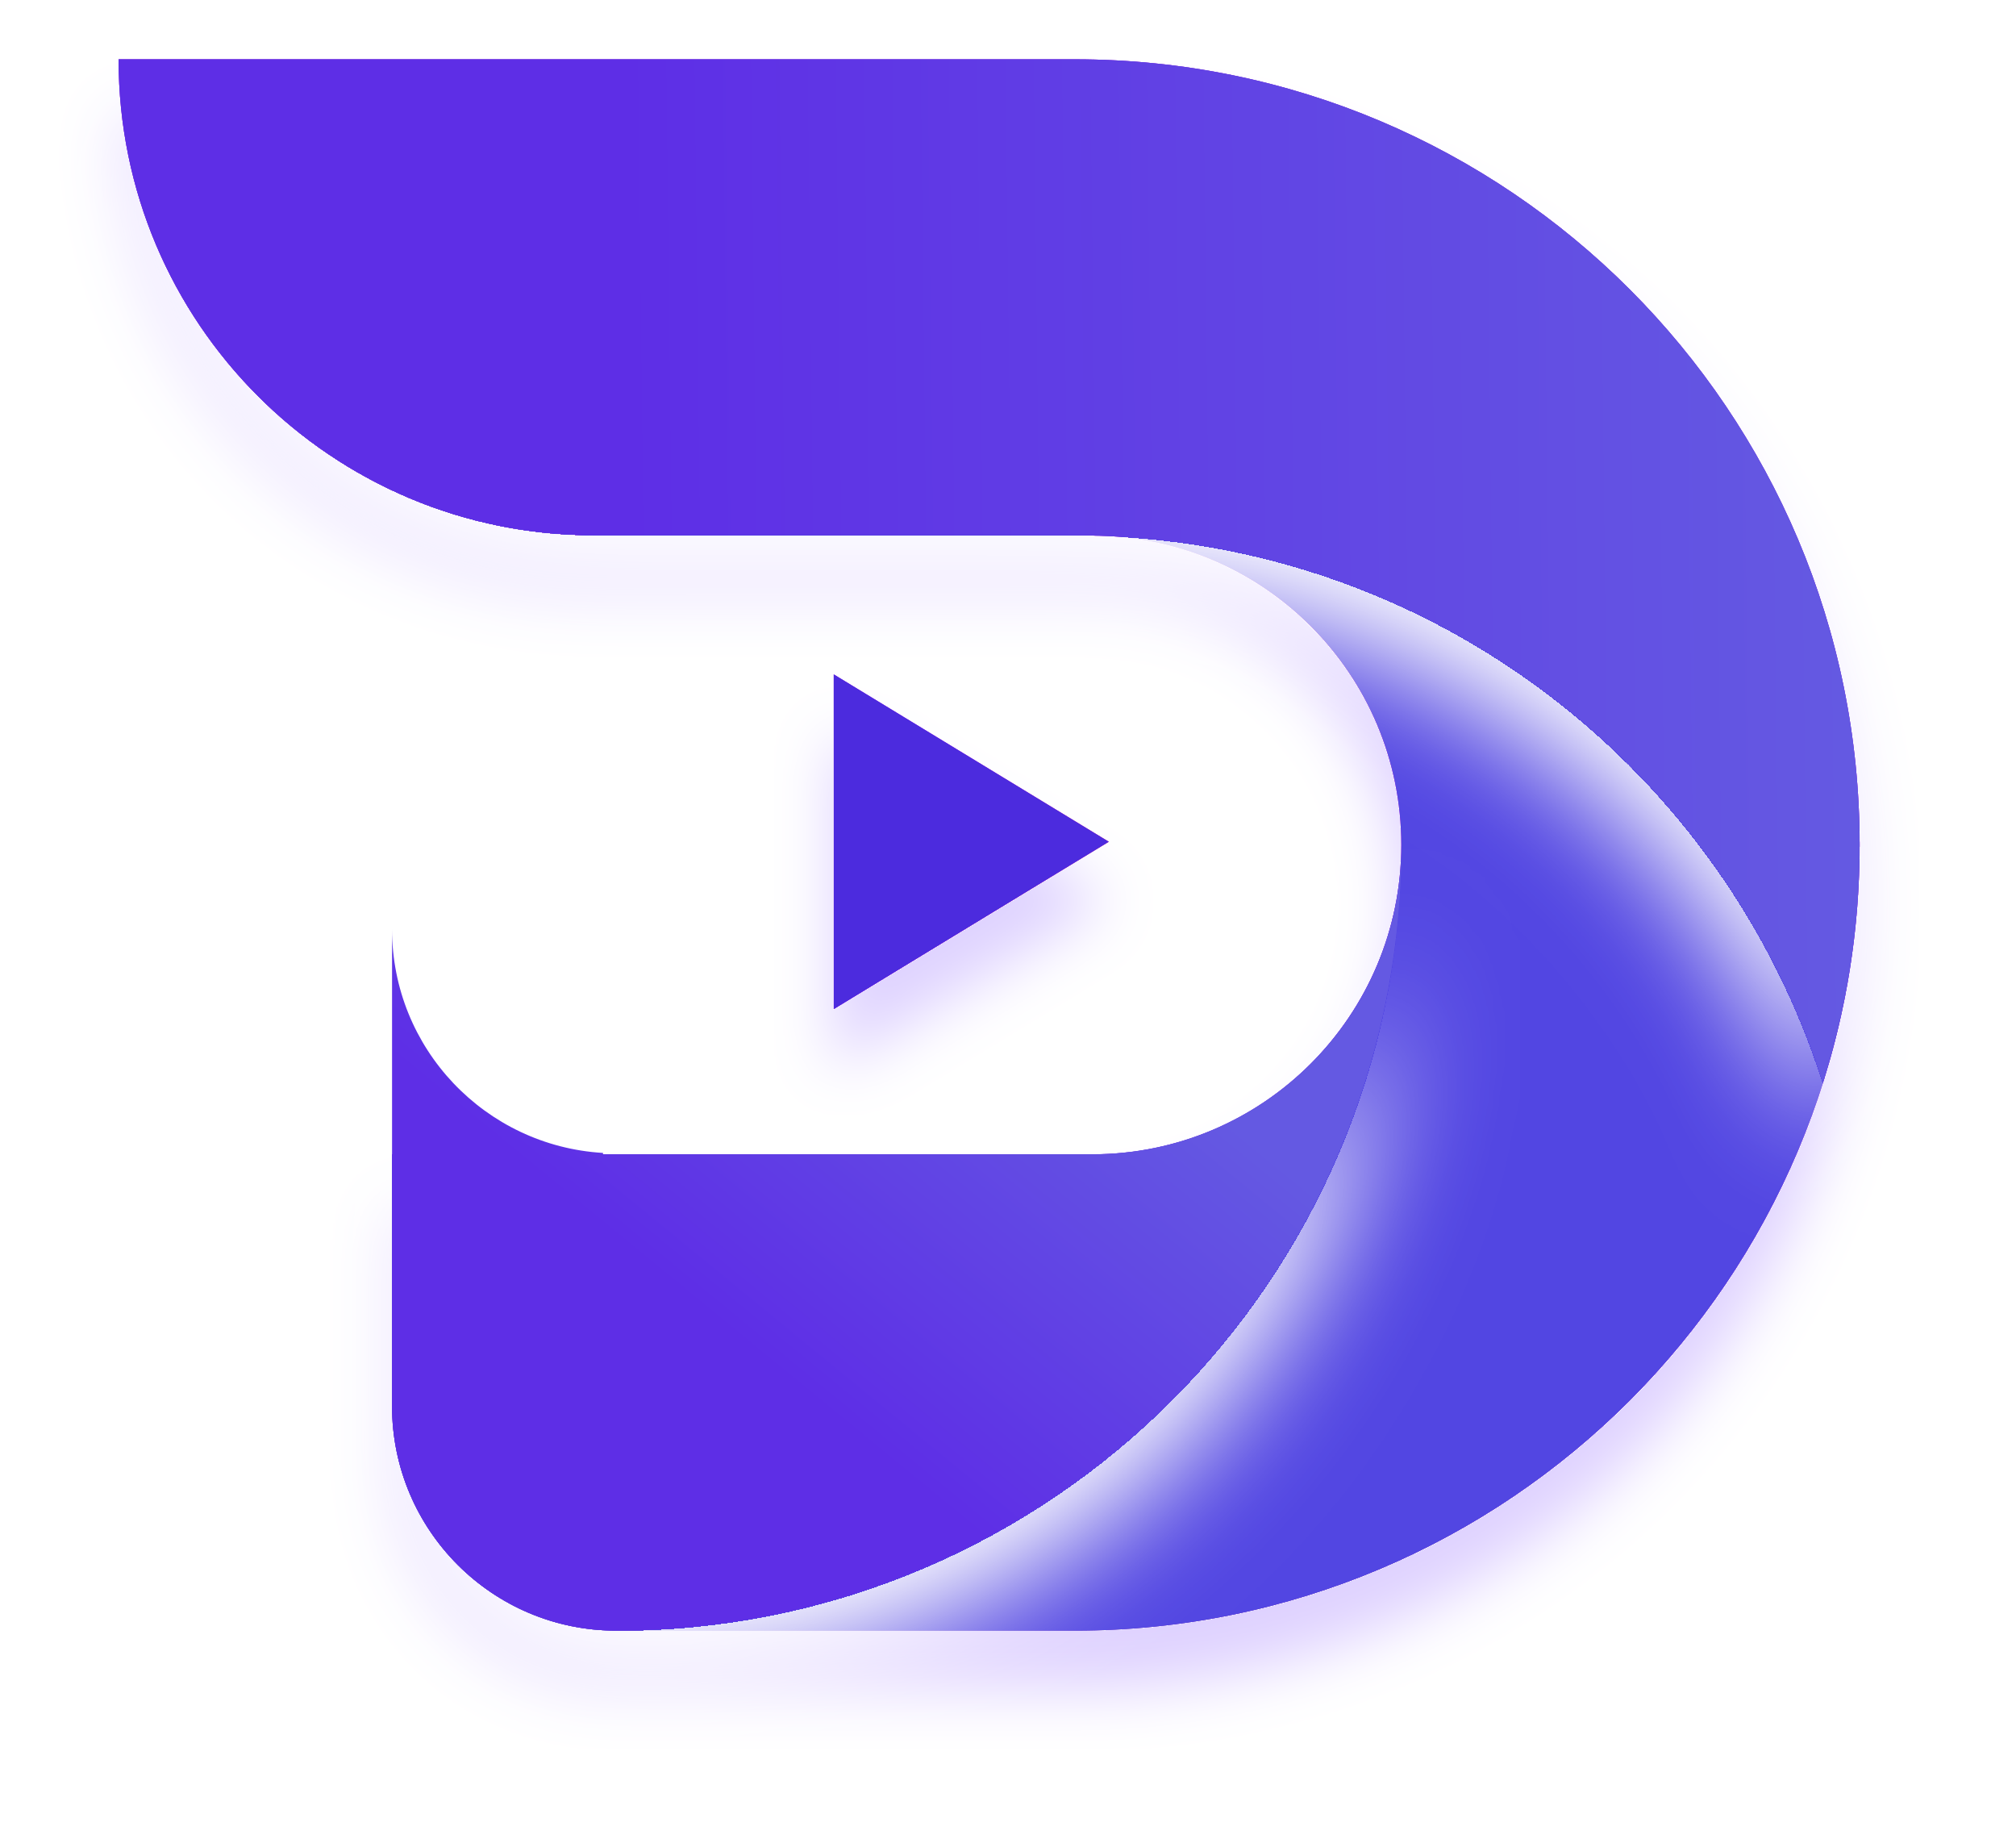
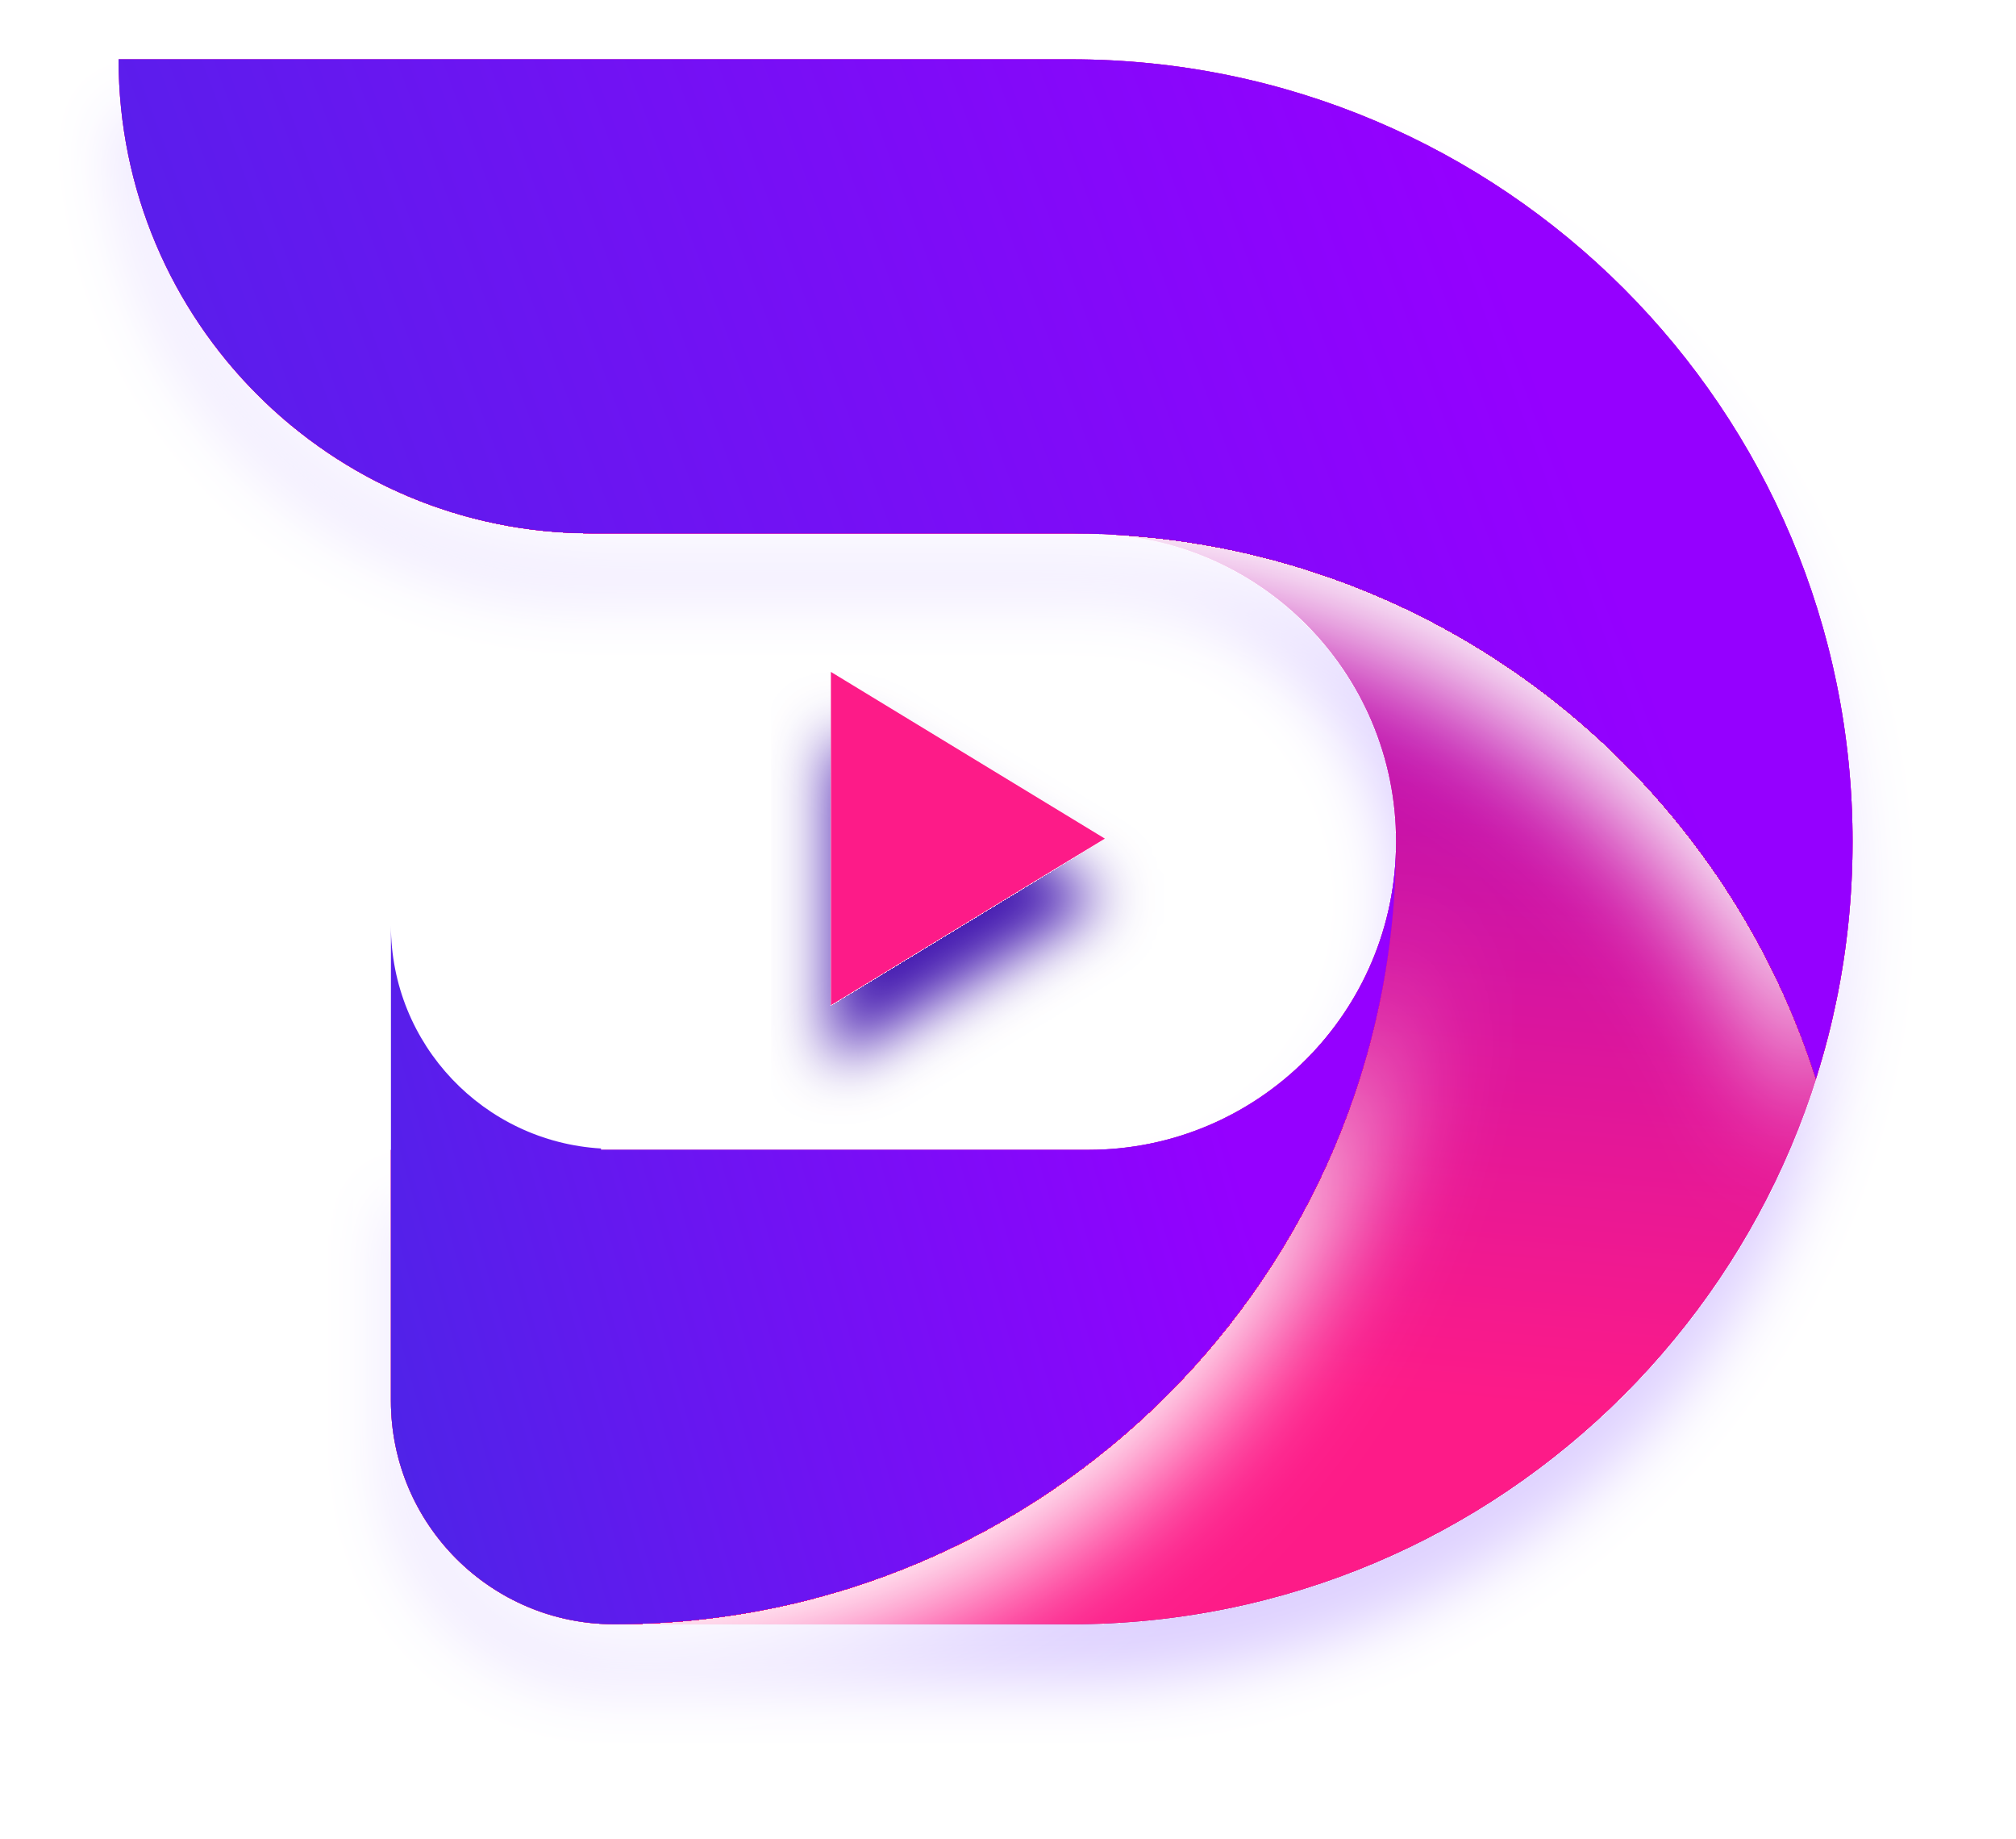
<svg xmlns="http://www.w3.org/2000/svg" width="34" height="31" viewBox="0 0 34 31" fill="none">
-   <g filter="url(#filter0_d_756_6665)">
-     <path d="M18.126 1H2V1.005C2 5.438 5.59 9.032 10.02 9.032H18.419C21.297 9.032 23.632 11.366 23.632 14.248C23.632 17.128 21.299 19.464 18.419 19.464H6.611V23.711C6.611 25.802 8.304 27.496 10.394 27.496H18.126C25.437 27.496 31.364 21.565 31.364 14.251C31.364 6.931 25.437 1 18.126 1Z" fill="url(#paint0_linear_756_6665)" />
-     <path d="M18.126 1H2V1.005C2 5.438 5.59 9.032 10.02 9.032H18.419C21.297 9.032 23.632 11.366 23.632 14.248C23.632 17.128 21.299 19.464 18.419 19.464H6.611V23.711C6.611 25.802 8.304 27.496 10.394 27.496H18.126C25.437 27.496 31.364 21.565 31.364 14.251C31.364 6.931 25.437 1 18.126 1Z" fill="#5246E2" />
+   <g filter="url(#filter0_d_782_2372)">
+     <path d="M18.061 1H2V1.005C2 5.419 5.575 8.999 9.987 8.999H18.352C21.219 8.999 23.544 11.324 23.544 14.194C23.544 17.062 21.221 19.389 18.352 19.389H6.592V23.619C6.592 25.701 8.279 27.389 10.36 27.389H18.061C25.342 27.389 31.245 21.482 31.245 14.197C31.245 6.907 25.342 1 18.061 1Z" fill="url(#paint0_linear_782_2372)" />
+     <path d="M18.061 1H2V1.005C2 5.419 5.575 8.999 9.987 8.999H18.352C21.219 8.999 23.544 11.324 23.544 14.194C23.544 17.062 21.221 19.389 18.352 19.389H6.592V23.619C6.592 25.701 8.279 27.389 10.36 27.389H18.061C25.342 27.389 31.245 21.482 31.245 14.197C31.245 6.907 25.342 1 18.061 1Z" fill="url(#paint1_linear_782_2372)" />
  </g>
-   <g filter="url(#filter1_d_756_6665)">
-     <path d="M18.126 1H2C2 5.433 5.59 9.024 10.02 9.024H18.124C18.201 9.024 18.278 9.029 18.354 9.029H18.416C18.436 9.029 18.459 9.032 18.478 9.032C24.235 9.183 29.076 13.01 30.742 18.256C31.144 16.991 31.362 15.642 31.362 14.243C31.364 6.931 25.437 1 18.126 1Z" fill="url(#paint1_linear_756_6665)" />
+   <g filter="url(#filter1_d_782_2372)">
+     <path d="M18.061 1H2C2 5.415 5.575 8.992 9.987 8.992H18.058C18.135 8.992 18.211 8.997 18.288 8.997H18.35C18.369 8.997 18.392 8.999 18.411 8.999C24.144 9.15 28.966 12.961 30.625 18.186C31.026 16.927 31.243 15.583 31.243 14.189C31.245 6.907 25.342 1 18.061 1Z" fill="url(#paint2_linear_782_2372)" />
  </g>
-   <g filter="url(#filter2_d_756_6665)">
-     <path d="M23.634 14.246C23.634 17.125 21.301 19.462 18.42 19.462H10.17V19.44C8.187 19.323 6.612 17.681 6.612 15.667V23.709C6.612 25.799 8.306 27.494 10.395 27.494C17.706 27.494 23.634 21.563 23.634 14.248V14.246Z" fill="url(#paint2_linear_756_6665)" />
+   <g filter="url(#filter2_d_782_2372)">
+     <path d="M23.545 14.192C23.545 17.06 21.222 19.387 18.353 19.387H10.136V19.365C8.161 19.249 6.593 17.613 6.593 15.607V23.616C6.593 25.699 8.279 27.386 10.361 27.386C17.642 27.386 23.545 21.48 23.545 14.194V14.192Z" fill="url(#paint3_linear_782_2372)" />
  </g>
-   <g filter="url(#filter3_d_756_6665)">
-     <path d="M18.701 14.193L14.061 11.371L14.061 17.016L18.701 14.193Z" fill="url(#paint3_linear_756_6665)" />
-     <path d="M18.701 14.193L14.061 11.371L14.061 17.016L18.701 14.193Z" fill="#4C2BDE" />
+   <g filter="url(#filter3_d_782_2372)">
+     <path d="M18.634 14.14L14.013 11.329L14.013 16.95L18.634 14.14Z" fill="#FD1B88" />
  </g>
  <defs>
-     <filter id="filter0_d_756_6665" x="1" y="1" width="31.365" height="28.496" filterUnits="userSpaceOnUse" color-interpolation-filters="sRGB">
+     <filter id="filter0_d_782_2372" x="1" y="1" width="31.245" height="28.389" filterUnits="userSpaceOnUse" color-interpolation-filters="sRGB">
      <feFlood flood-opacity="0" result="BackgroundImageFix" />
      <feColorMatrix in="SourceAlpha" type="matrix" values="0 0 0 0 0 0 0 0 0 0 0 0 0 0 0 0 0 0 127 0" result="hardAlpha" />
      <feOffset dy="1" />
      <feGaussianBlur stdDeviation="0.5" />
      <feComposite in2="hardAlpha" operator="out" />
      <feColorMatrix type="matrix" values="0 0 0 0 0.872 0 0 0 0 0.821 0 0 0 0 1 0 0 0 1 0" />
-       <feBlend mode="normal" in2="BackgroundImageFix" result="effect1_dropShadow_756_6665" />
-       <feBlend mode="normal" in="SourceGraphic" in2="effect1_dropShadow_756_6665" result="shape" />
+       <feBlend mode="normal" in2="BackgroundImageFix" result="effect1_dropShadow_782_2372" />
+       <feBlend mode="normal" in="SourceGraphic" in2="effect1_dropShadow_782_2372" result="shape" />
    </filter>
-     <filter id="filter1_d_756_6665" x="0" y="0" width="33.362" height="21.256" filterUnits="userSpaceOnUse" color-interpolation-filters="sRGB">
+     <filter id="filter1_d_782_2372" x="0" y="0" width="33.243" height="21.186" filterUnits="userSpaceOnUse" color-interpolation-filters="sRGB">
      <feFlood flood-opacity="0" result="BackgroundImageFix" />
      <feColorMatrix in="SourceAlpha" type="matrix" values="0 0 0 0 0 0 0 0 0 0 0 0 0 0 0 0 0 0 127 0" result="hardAlpha" />
      <feOffset dy="1" />
      <feGaussianBlur stdDeviation="1" />
      <feComposite in2="hardAlpha" operator="out" />
      <feColorMatrix type="matrix" values="0 0 0 0 1 0 0 0 0 1 0 0 0 0 1 0 0 0 1 0" />
-       <feBlend mode="normal" in2="BackgroundImageFix" result="effect1_dropShadow_756_6665" />
-       <feBlend mode="normal" in="SourceGraphic" in2="effect1_dropShadow_756_6665" result="shape" />
+       <feBlend mode="normal" in2="BackgroundImageFix" result="effect1_dropShadow_782_2372" />
+       <feBlend mode="normal" in="SourceGraphic" in2="effect1_dropShadow_782_2372" result="shape" />
    </filter>
-     <filter id="filter2_d_756_6665" x="4.612" y="13.246" width="21.021" height="17.248" filterUnits="userSpaceOnUse" color-interpolation-filters="sRGB">
+     <filter id="filter2_d_782_2372" x="4.593" y="13.192" width="20.952" height="17.194" filterUnits="userSpaceOnUse" color-interpolation-filters="sRGB">
      <feFlood flood-opacity="0" result="BackgroundImageFix" />
      <feColorMatrix in="SourceAlpha" type="matrix" values="0 0 0 0 0 0 0 0 0 0 0 0 0 0 0 0 0 0 127 0" result="hardAlpha" />
      <feOffset dy="1" />
      <feGaussianBlur stdDeviation="1" />
      <feComposite in2="hardAlpha" operator="out" />
      <feColorMatrix type="matrix" values="0 0 0 0 1 0 0 0 0 1 0 0 0 0 1 0 0 0 1 0" />
-       <feBlend mode="normal" in2="BackgroundImageFix" result="effect1_dropShadow_756_6665" />
-       <feBlend mode="normal" in="SourceGraphic" in2="effect1_dropShadow_756_6665" result="shape" />
+       <feBlend mode="normal" in2="BackgroundImageFix" result="effect1_dropShadow_782_2372" />
+       <feBlend mode="normal" in="SourceGraphic" in2="effect1_dropShadow_782_2372" result="shape" />
    </filter>
-     <filter id="filter3_d_756_6665" x="13.062" y="11.371" width="6.639" height="7.645" filterUnits="userSpaceOnUse" color-interpolation-filters="sRGB">
+     <filter id="filter3_d_782_2372" x="13.013" y="11.329" width="6.621" height="7.621" filterUnits="userSpaceOnUse" color-interpolation-filters="sRGB">
      <feFlood flood-opacity="0" result="BackgroundImageFix" />
      <feColorMatrix in="SourceAlpha" type="matrix" values="0 0 0 0 0 0 0 0 0 0 0 0 0 0 0 0 0 0 127 0" result="hardAlpha" />
      <feOffset dy="1" />
      <feGaussianBlur stdDeviation="0.5" />
      <feComposite in2="hardAlpha" operator="out" />
-       <feColorMatrix type="matrix" values="0 0 0 0 0.872 0 0 0 0 0.825 0 0 0 0 1 0 0 0 1 0" />
-       <feBlend mode="normal" in2="BackgroundImageFix" result="effect1_dropShadow_756_6665" />
-       <feBlend mode="normal" in="SourceGraphic" in2="effect1_dropShadow_756_6665" result="shape" />
+       <feColorMatrix type="matrix" values="0 0 0 0 0.267 0 0 0 0 0.098 0 0 0 0 0.69 0 0 0 1 0" />
+       <feBlend mode="normal" in2="BackgroundImageFix" result="effect1_dropShadow_782_2372" />
+       <feBlend mode="normal" in="SourceGraphic" in2="effect1_dropShadow_782_2372" result="shape" />
    </filter>
-     <linearGradient id="paint0_linear_756_6665" x1="24.742" y1="9.624" x2="23.532" y2="29.961" gradientUnits="userSpaceOnUse">
+     <linearGradient id="paint0_linear_782_2372" x1="24.65" y1="9.589" x2="23.445" y2="29.843" gradientUnits="userSpaceOnUse">
      <stop stop-color="#FF33DA" />
      <stop offset="0.406" stop-color="#CD20E9" />
      <stop offset="1" stop-color="#511BB2" />
    </linearGradient>
-     <linearGradient id="paint1_linear_756_6665" x1="10.535" y1="2.004" x2="31.023" y2="1.769" gradientUnits="userSpaceOnUse">
-       <stop stop-color="#5E2EE6" />
-       <stop offset="1" stop-color="#6459E2" />
+     <linearGradient id="paint1_linear_782_2372" x1="24.5" y1="12.5" x2="23.5" y2="23.5" gradientUnits="userSpaceOnUse">
+       <stop stop-color="#C111AD" />
+       <stop offset="1" stop-color="#FD1B88" />
    </linearGradient>
-     <linearGradient id="paint2_linear_756_6665" x1="15.078" y1="24.728" x2="20.196" y2="18.482" gradientUnits="userSpaceOnUse">
-       <stop stop-color="#5E2EE6" />
-       <stop offset="1" stop-color="#6459E2" />
+     <linearGradient id="paint2_linear_782_2372" x1="-9.9" y1="17.546" x2="25.308" y2="4.446" gradientUnits="userSpaceOnUse">
+       <stop stop-color="#2D34DD" />
+       <stop offset="1" stop-color="#9500FF" />
    </linearGradient>
-     <linearGradient id="paint3_linear_756_6665" x1="19.683" y1="13.336" x2="11.507" y2="10.579" gradientUnits="userSpaceOnUse">
-       <stop stop-color="#FE1786" />
-       <stop offset="0.499" stop-color="#AD00FF" />
-       <stop offset="1" stop-color="#6A00BD" />
+     <linearGradient id="paint3_linear_782_2372" x1="-0.306" y1="26.895" x2="21.23" y2="20.844" gradientUnits="userSpaceOnUse">
+       <stop stop-color="#2D34DD" />
+       <stop offset="1" stop-color="#9500FF" />
    </linearGradient>
  </defs>
</svg>
